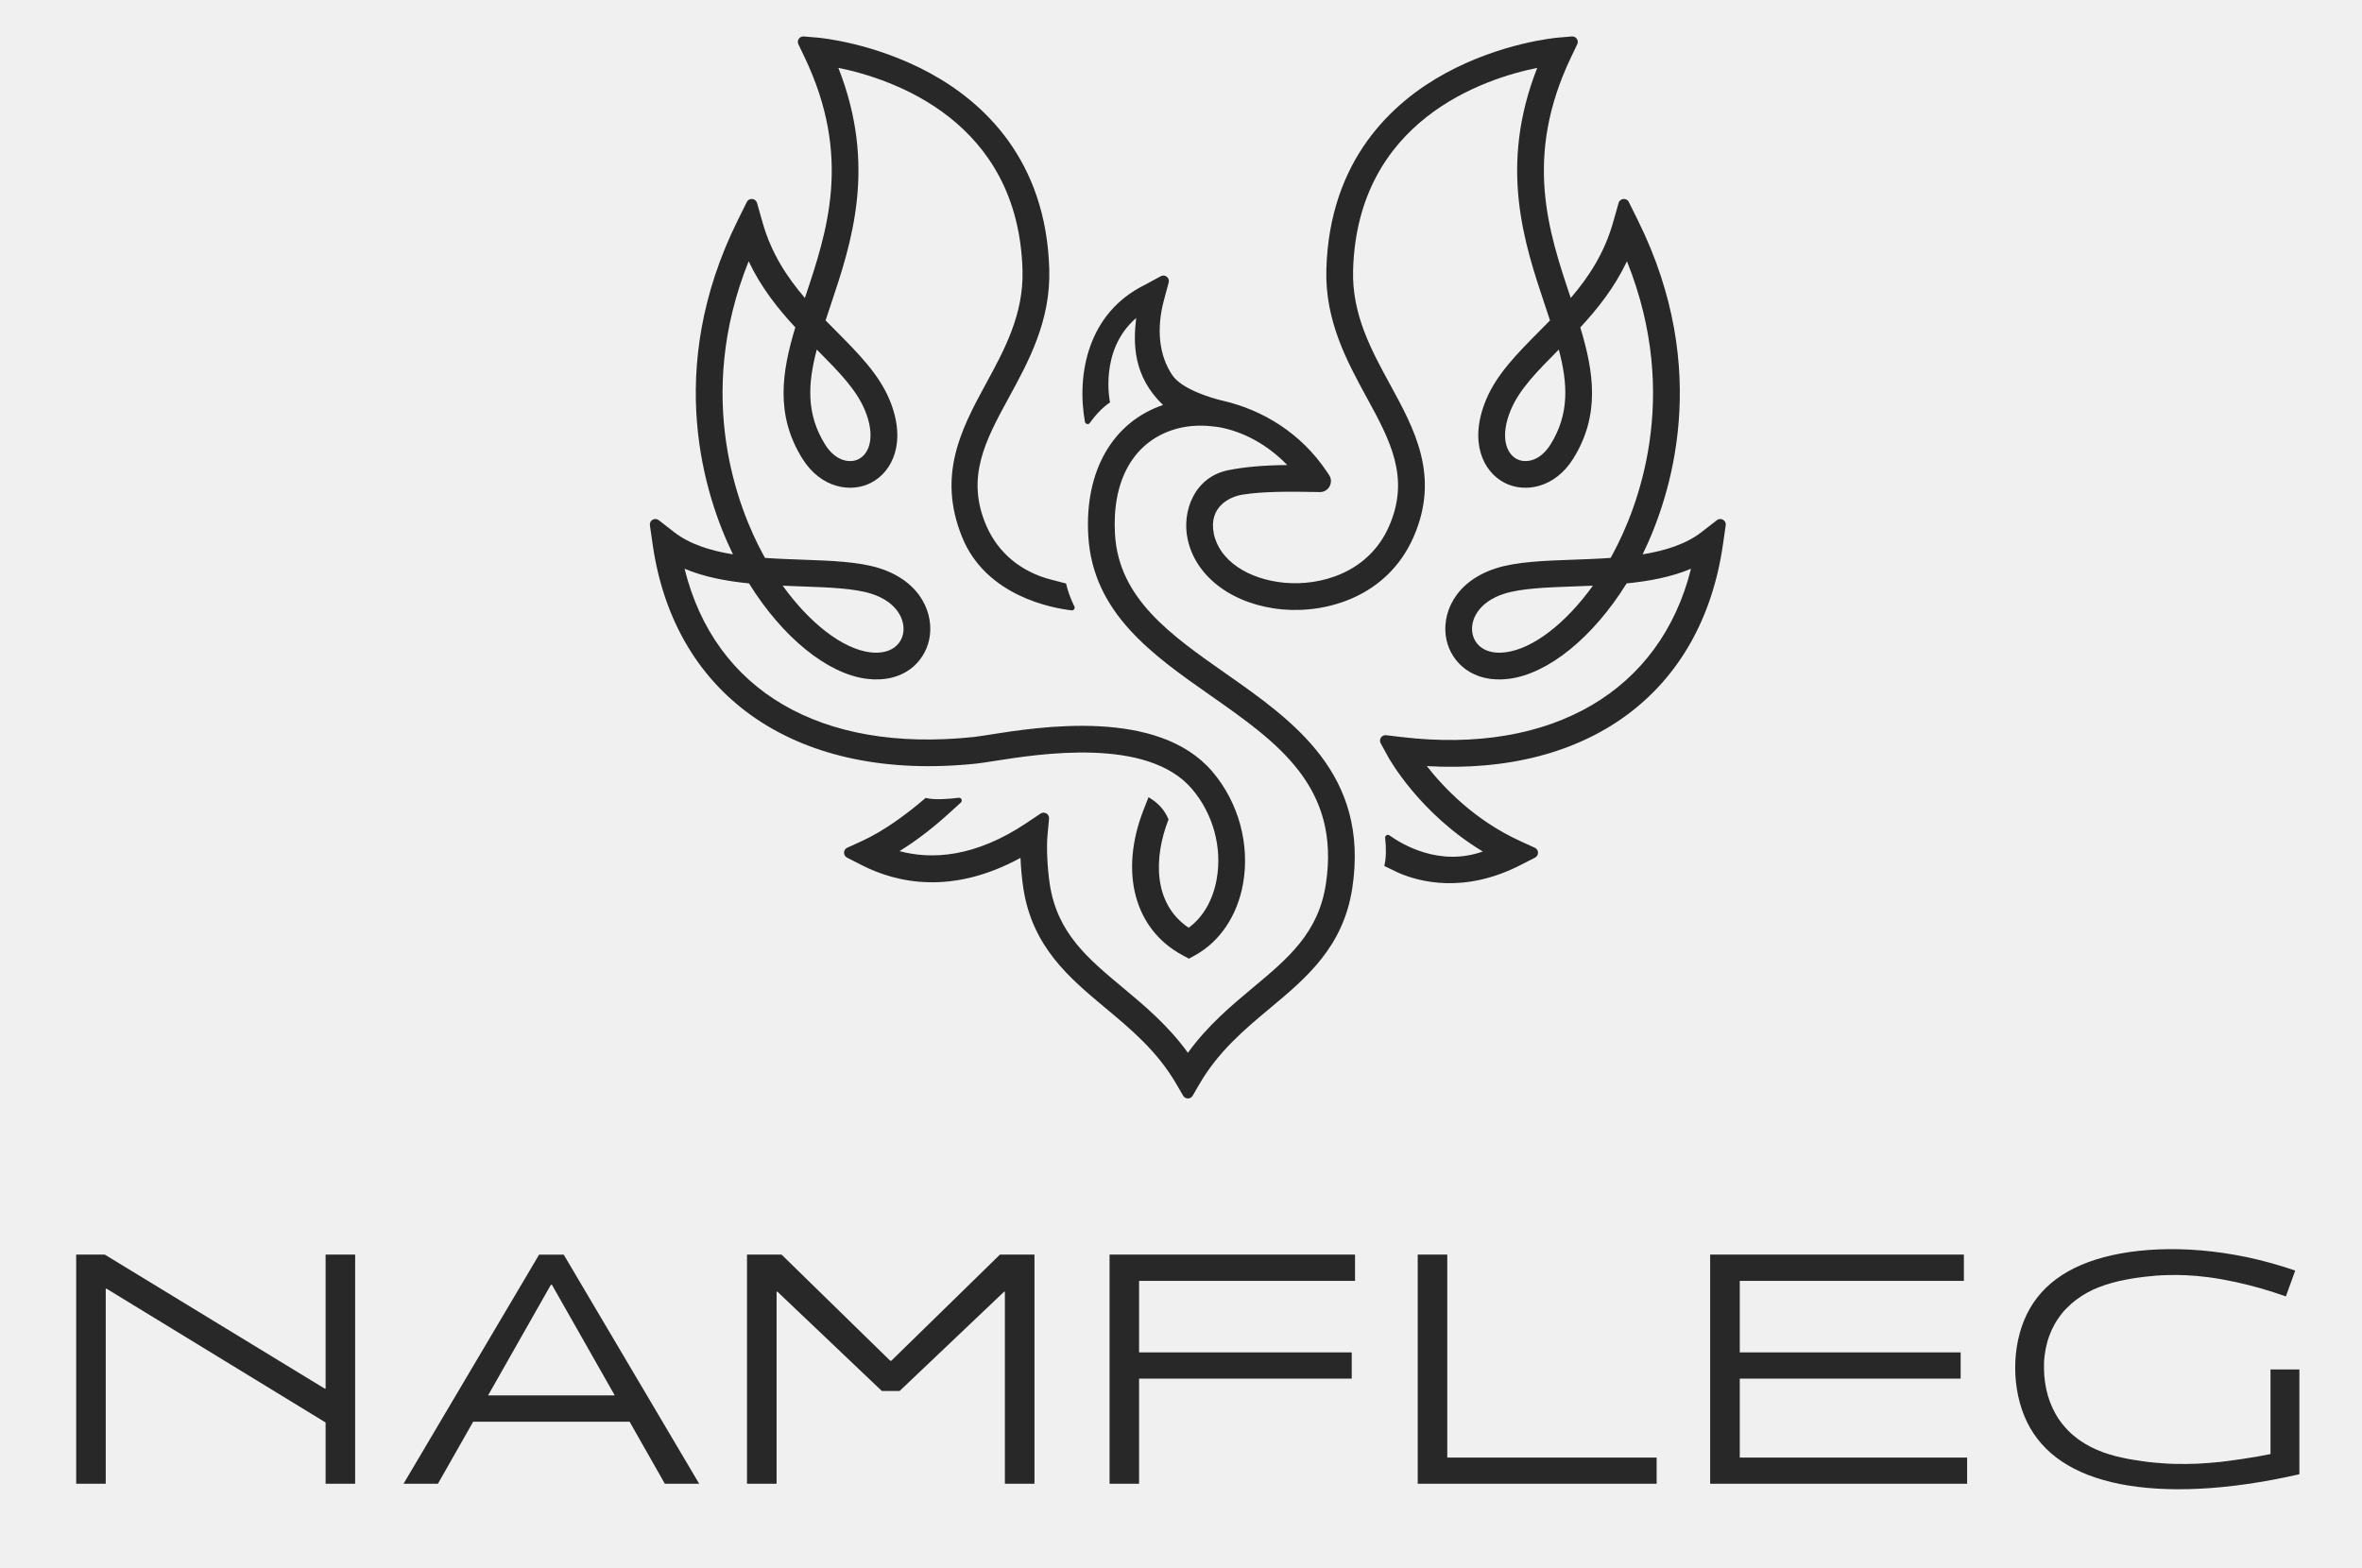
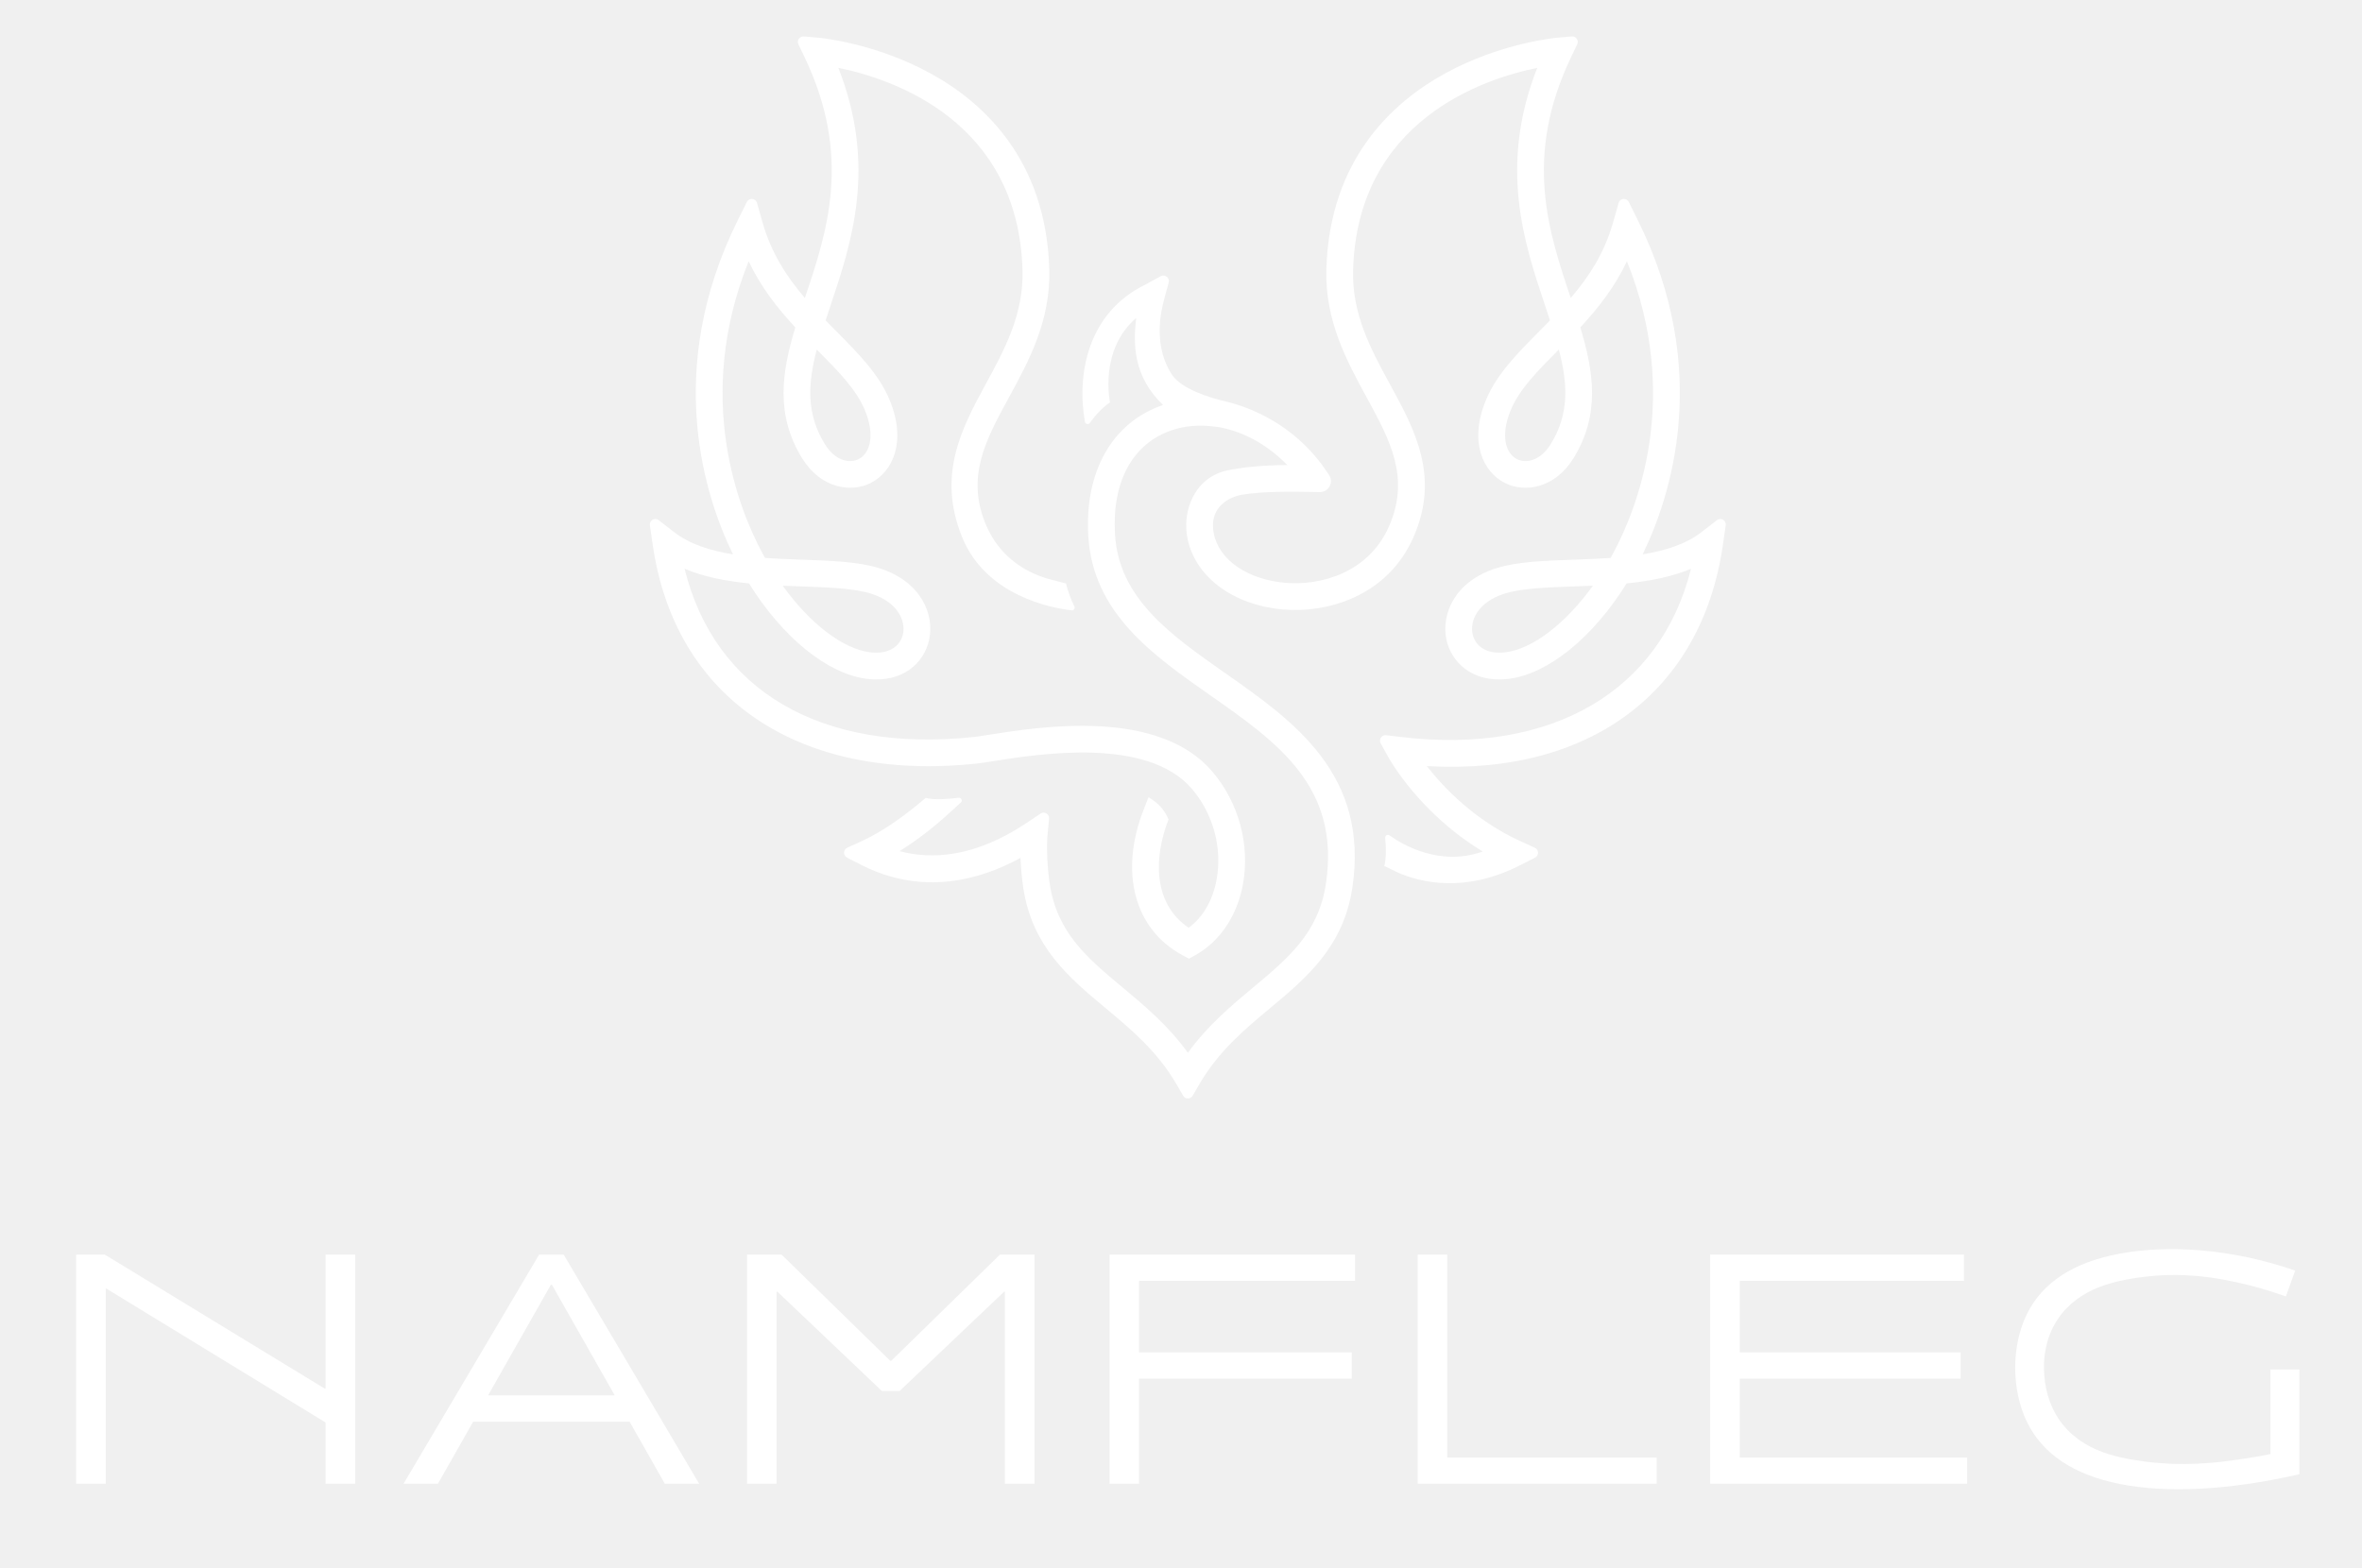
<svg xmlns="http://www.w3.org/2000/svg" version="1.1" id="Layer_1" x="0px" y="0px" width="327px" height="217px" viewBox="0 0 327 217" enable-background="new 0 0 327 217" xml:space="preserve">
  <g>
    <g>
-       <polygon fill="#282829" points="240.858,190.904 271.435,190.904 271.435,187.272 240.858,187.272 240.858,177.369     271.885,177.369 271.885,173.727 236.758,173.727 236.758,205.46 272.331,205.46 272.331,201.838 240.858,201.838     240.858,190.904   " />
-       <polygon fill="#282829" points="200.362,173.727 196.272,173.727 196.272,205.46 229.349,205.46 229.349,201.838 200.362,201.838     200.362,173.727   " />
-       <polygon fill="#282829" points="153.61,205.46 157.695,205.46 157.695,190.904 187.138,190.904 187.138,187.272 157.695,187.272     157.695,177.369 187.593,177.369 187.593,173.727 153.61,173.727 153.61,205.46   " />
-       <path fill="#282829" d="M67.569,193.229l8.691-15.313h0.154l8.695,15.313H67.569L67.569,193.229z M74.635,173.734L55.868,205.46    h4.76l4.879-8.589h21.659l4.875,8.589h4.754L78.04,173.734H74.635L74.635,173.734z" />
-       <polygon fill="#282829" points="45.077,192.29 44.96,192.29 14.501,173.727 10.547,173.727 10.547,205.46 14.639,205.46     14.639,178.453 14.754,178.453 45.077,196.979 45.077,205.46 49.168,205.46 49.168,173.727 45.077,173.727 45.077,192.29   " />
-       <polygon fill="#282829" points="123.393,188.428 123.242,188.428 108.199,173.727 103.417,173.727 103.417,205.465     107.512,205.465 107.512,178.866 107.627,178.866 122.085,192.615 124.545,192.615 139.012,178.866 139.118,178.866     139.118,205.465 143.215,205.465 143.215,173.727 138.437,173.727 123.393,188.428   " />
-       <path fill="#282829" d="M314.334,189.632v11.718c-1.293,0.263-2.588,0.493-3.896,0.679c-1.024,0.152-2.051,0.293-3.07,0.411    c-0.517,0.052-1.042,0.103-1.551,0.14c-1.069,0.088-2.139,0.141-3.203,0.141c-1.1,0.013-2.21-0.01-3.307-0.103    c-0.659-0.04-1.31-0.105-1.956-0.178c-0.293-0.033-0.592-0.075-0.877-0.123c-0.301-0.045-0.589-0.08-0.899-0.136    c-0.604-0.077-1.204-0.205-1.809-0.338c-0.599-0.13-1.192-0.275-1.78-0.461c-0.584-0.175-1.152-0.394-1.706-0.631    c-0.538-0.229-1.077-0.504-1.586-0.805c-0.501-0.3-0.967-0.618-1.417-0.996c-0.453-0.351-0.877-0.744-1.253-1.17    c-0.386-0.408-0.741-0.861-1.062-1.343c-0.306-0.479-0.584-0.984-0.827-1.516c-0.25-0.538-0.453-1.097-0.626-1.665    c-0.165-0.594-0.298-1.197-0.386-1.812c-0.09-0.629-0.143-1.25-0.147-1.886c-0.018-0.634,0.005-1.263,0.093-1.894    c0.077-0.606,0.195-1.225,0.36-1.823c0.163-0.587,0.381-1.152,0.621-1.701c0.263-0.546,0.549-1.077,0.899-1.565    c0.333-0.498,0.704-0.975,1.13-1.391c0.418-0.436,0.871-0.834,1.348-1.197c0.493-0.365,1.002-0.69,1.537-0.991    c0.269-0.148,0.541-0.291,0.819-0.419c0.291-0.127,0.581-0.248,0.864-0.357c0.579-0.229,1.178-0.424,1.778-0.584    c0.611-0.168,1.21-0.313,1.831-0.426c0.293-0.062,0.606-0.12,0.896-0.163c0.299-0.053,0.604-0.095,0.895-0.135    c0.301-0.048,0.589-0.085,0.89-0.115c1.034-0.126,2.078-0.206,3.133-0.23c0.837-0.022,1.688-0.022,2.527,0.018    c0.521,0.022,1.034,0.06,1.556,0.103c0.523,0.053,1.055,0.11,1.57,0.173c1.305,0.173,2.603,0.411,3.89,0.693    c1.12,0.243,2.234,0.529,3.345,0.84c1.18,0.346,2.352,0.711,3.504,1.127c0.428-1.195,0.861-2.382,1.29-3.577    c-8.965-3.104-17.669-3.554-24.179-2.367c-6.492,1.188-10.818,3.998-12.973,8.406c-2.161,4.419-2.139,10.447,0.008,14.898    c2.169,4.464,6.468,7.332,12.854,8.611c6.402,1.272,14.911,0.927,24.87-1.348v-14.513H314.334L314.334,189.632z" />
+       <polygon fill="#fff" points="240.858,190.904 271.435,190.904 271.435,187.272 240.858,187.272 240.858,177.369     271.885,177.369 271.885,173.727 236.758,173.727 236.758,205.46 272.331,205.46 272.331,201.838 240.858,201.838     240.858,190.904   " />
+       <polygon fill="#fff" points="200.362,173.727 196.272,173.727 196.272,205.46 229.349,205.46 229.349,201.838 200.362,201.838     200.362,173.727   " />
+       <polygon fill="#fff" points="153.61,205.46 157.695,205.46 157.695,190.904 187.138,190.904 187.138,187.272 157.695,187.272     157.695,177.369 187.593,177.369 187.593,173.727 153.61,173.727 153.61,205.46   " />
+       <path fill="#fff" d="M67.569,193.229l8.691-15.313h0.154l8.695,15.313H67.569L67.569,193.229z M74.635,173.734L55.868,205.46    h4.76l4.879-8.589h21.659l4.875,8.589h4.754L78.04,173.734H74.635L74.635,173.734z" />
+       <polygon fill="#fff" points="45.077,192.29 44.96,192.29 14.501,173.727 10.547,173.727 10.547,205.46 14.639,205.46     14.639,178.453 14.754,178.453 45.077,196.979 45.077,205.46 49.168,205.46 49.168,173.727 45.077,173.727 45.077,192.29   " />
+       <polygon fill="#fff" points="123.393,188.428 123.242,188.428 108.199,173.727 103.417,173.727 103.417,205.465     107.512,205.465 107.512,178.866 107.627,178.866 122.085,192.615 124.545,192.615 139.012,178.866 139.118,178.866     139.118,205.465 143.215,205.465 143.215,173.727 138.437,173.727 123.393,188.428   " />
+       <path fill="#fff" d="M314.334,189.632v11.718c-1.293,0.263-2.588,0.493-3.896,0.679c-1.024,0.152-2.051,0.293-3.07,0.411    c-0.517,0.052-1.042,0.103-1.551,0.14c-1.069,0.088-2.139,0.141-3.203,0.141c-1.1,0.013-2.21-0.01-3.307-0.103    c-0.659-0.04-1.31-0.105-1.956-0.178c-0.293-0.033-0.592-0.075-0.877-0.123c-0.301-0.045-0.589-0.08-0.899-0.136    c-0.604-0.077-1.204-0.205-1.809-0.338c-0.599-0.13-1.192-0.275-1.78-0.461c-0.584-0.175-1.152-0.394-1.706-0.631    c-0.538-0.229-1.077-0.504-1.586-0.805c-0.501-0.3-0.967-0.618-1.417-0.996c-0.453-0.351-0.877-0.744-1.253-1.17    c-0.386-0.408-0.741-0.861-1.062-1.343c-0.306-0.479-0.584-0.984-0.827-1.516c-0.25-0.538-0.453-1.097-0.626-1.665    c-0.165-0.594-0.298-1.197-0.386-1.812c-0.09-0.629-0.143-1.25-0.147-1.886c-0.018-0.634,0.005-1.263,0.093-1.894    c0.077-0.606,0.195-1.225,0.36-1.823c0.163-0.587,0.381-1.152,0.621-1.701c0.263-0.546,0.549-1.077,0.899-1.565    c0.333-0.498,0.704-0.975,1.13-1.391c0.418-0.436,0.871-0.834,1.348-1.197c0.493-0.365,1.002-0.69,1.537-0.991    c0.269-0.148,0.541-0.291,0.819-0.419c0.291-0.127,0.581-0.248,0.864-0.357c0.579-0.229,1.178-0.424,1.778-0.584    c0.611-0.168,1.21-0.313,1.831-0.426c0.293-0.062,0.606-0.12,0.896-0.163c0.299-0.053,0.604-0.095,0.895-0.135    c0.301-0.048,0.589-0.085,0.89-0.115c1.034-0.126,2.078-0.206,3.133-0.23c0.837-0.022,1.688-0.022,2.527,0.018    c0.521,0.022,1.034,0.06,1.556,0.103c0.523,0.053,1.055,0.11,1.57,0.173c1.305,0.173,2.603,0.411,3.89,0.693    c1.12,0.243,2.234,0.529,3.345,0.84c1.18,0.346,2.352,0.711,3.504,1.127c0.428-1.195,0.861-2.382,1.29-3.577    c-8.965-3.104-17.669-3.554-24.179-2.367c-6.492,1.188-10.818,3.998-12.973,8.406c-2.161,4.419-2.139,10.447,0.008,14.898    c2.169,4.464,6.468,7.332,12.854,8.611c6.402,1.272,14.911,0.927,24.87-1.348v-14.513H314.334L314.334,189.632z" />
    </g>
    <g>
-       <path fill="#282829" d="M135.194,105.735c0.567-0.059,1.386-0.188,2.401-0.348c6.362-1.005,21.253-3.359,27.415,3.85    c2.94,3.441,4.223,8.128,3.424,12.535c-0.524,2.906-1.888,5.243-3.874,6.696c-5.031-3.388-4.794-9.87-2.786-15    c-0.552-1.34-1.505-2.346-2.773-3.073l-0.674,1.723c-3.394,8.67-1.28,16.581,5.385,20.155l0.89,0.477l0.881-0.488    c3.402-1.885,5.806-5.469,6.597-9.832c0.991-5.487-0.599-11.318-4.254-15.599c-7.502-8.783-23.831-6.204-30.809-5.101    c-0.937,0.147-1.692,0.27-2.213,0.324c-21.179,2.248-35.854-6.411-40.03-23.299c2.72,1.147,5.795,1.718,8.919,2.031    c4.623,7.448,10.845,12.539,16.332,13.217c5.007,0.611,7.918-2.265,8.604-5.396c0.762-3.48-1.063-8.068-6.871-9.919    c-2.847-0.906-6.641-1.042-10.66-1.185c-1.692-0.061-3.447-0.123-5.19-0.248c-0.118-0.21-0.233-0.423-0.35-0.638    c-3.242-6.021-9.527-21.47-1.914-40.44c1.726,3.648,4.064,6.574,6.461,9.16c-1.869,6.167-2.795,12.121,0.978,18.172    c2.552,4.093,6.711,4.782,9.497,3.35c3.007-1.547,4.972-5.695,2.58-11.476c-1.475-3.562-4.333-6.441-7.361-9.49    c-0.499-0.505-1.003-1.012-1.505-1.525c0.223-0.676,0.453-1.366,0.69-2.07c2.896-8.642,6.448-19.251,1.081-32.902    c7.391,1.504,24.915,7.255,25.494,28.026c0.172,6.115-2.513,11.042-5.112,15.805c-3.411,6.252-6.696,12.615-3.261,21.123    c3.327,8.24,12.562,9.869,15.172,10.168c0.295,0.034,0.515-0.274,0.383-0.541c-0.517-1.051-0.907-2.109-1.153-3.177l-2.155-0.559    c-4.101-1.078-7.244-3.697-8.852-7.374c-2.951-6.745-0.138-11.899,3.116-17.867c2.703-4.954,5.765-10.566,5.567-17.683    c-0.427-15.237-9.179-23.177-16.448-27.154c-7.752-4.243-15.317-4.928-15.635-4.954l-1.901-0.162    c-0.586-0.049-1.004,0.556-0.749,1.086l0.824,1.72c6.666,13.9,3.137,24.263,0.075,33.408c0,0-0.001,0-0.002,0    c-2.474-2.89-4.64-6.172-5.854-10.442l-0.771-2.716c-0.19-0.668-1.105-0.752-1.413-0.13l-1.255,2.531    c-10.312,20.792-4.527,38.327-0.659,46.26c-3.126-0.508-5.996-1.406-8.15-3.078l-2.133-1.658c-0.54-0.419-1.316,0.032-1.219,0.709    l0.385,2.675C93.425,96.721,110.593,108.34,135.194,105.735z M110.966,81.204c3.757,0.134,7.304,0.26,9.667,1.014    c3.599,1.146,4.792,3.705,4.377,5.598c-0.318,1.445-1.692,2.848-4.534,2.514c-3.818-0.472-8.363-4.01-12.121-9.227    C109.236,81.142,110.108,81.173,110.966,81.204z M113.075,48.405c0.033,0.032,0.063,0.065,0.095,0.096    c2.883,2.904,5.371,5.412,6.566,8.298c1.492,3.605,0.647,5.997-0.85,6.767c-1.238,0.638-3.231,0.281-4.66-2.016    C111.596,57.331,111.828,53.144,113.075,48.405z" />
-       <path fill="#282829" d="M235.559,73.686c-2.154,1.672-5.024,2.57-8.15,3.078c3.869-7.933,9.653-25.467-0.659-46.26l-1.255-2.531    c-0.308-0.623-1.223-0.539-1.412,0.13l-0.771,2.716c-1.213,4.27-3.38,7.553-5.854,10.443l0,0    c-3.063-9.146-6.592-19.508,0.073-33.409l0.824-1.72c0.255-0.53-0.163-1.136-0.749-1.086l-1.901,0.162    c-0.318,0.026-7.883,0.711-15.634,4.954c-7.269,3.978-16.021,11.917-16.448,27.154c-0.197,7.116,2.864,12.729,5.565,17.683    c3.255,5.968,6.068,11.122,3.117,17.867c-2.836,6.489-9.538,8.278-14.435,7.832c-5.106-0.462-9.111-3.12-9.838-6.847    c-0.716-3.678,2.208-5.068,3.967-5.356c2.75-0.45,6.506-0.439,10.07-0.368l0.638,0.012c1.229,0.024,1.978-1.348,1.29-2.369    l-0.356-0.528c-3.58-5.323-8.9-8.485-14.269-9.732c-1.928-0.448-5.784-1.661-7.074-3.562c-1.825-2.688-2.237-6.375-1.162-10.378    l0.659-2.454c0.173-0.646-0.511-1.184-1.099-0.865l-2.23,1.211c-7.837,3.855-9.444,12.333-8.266,18.947    c0.059,0.334,0.491,0.425,0.687,0.148c0.832-1.171,1.838-2.211,2.786-2.835c-0.014-0.071-1.546-7.232,3.621-11.69    c-0.418,3.564-0.438,8.045,3.716,12.048c-7.002,2.397-10.87,9.162-10.346,18.117c0.627,10.689,8.898,16.485,16.895,22.09    c9.283,6.505,18.054,12.649,15.997,26.133c-1.034,6.773-5.222,10.27-10.072,14.32c-2.979,2.486-6.289,5.249-9.028,9.044    c-2.74-3.798-6.056-6.561-9.042-9.05c-4.857-4.047-9.048-7.543-10.083-14.313c-0.337-2.228-0.47-5.075-0.312-6.771l0.214-2.287    c0.059-0.639-0.648-1.059-1.181-0.702l-1.909,1.28c-7.193,4.825-13.188,5.101-17.616,3.918c2.359-1.455,4.739-3.286,7.113-5.471    l1.383-1.261c0.273-0.25,0.066-0.704-0.302-0.658c-1.312,0.165-3.37,0.34-4.569,0.017c-2.892,2.497-6.028,4.694-8.807,5.965    l-2.05,0.937c-0.577,0.265-0.596,1.078-0.03,1.369l2.006,1.025c4.893,2.506,12.521,4.185,22.008-0.988    c0.059,1.397,0.192,2.876,0.391,4.186c1.243,8.158,6.393,12.45,11.37,16.602c3.524,2.938,7.17,5.974,9.814,10.524l0.944,1.623    c0.292,0.506,1.022,0.506,1.315,0l0.943-1.623c2.644-4.549,6.281-7.587,9.798-10.522c4.974-4.151,10.116-8.444,11.359-16.604    c2.403-15.755-8.187-23.178-17.529-29.725c-7.611-5.334-14.802-10.373-15.322-19.274c-0.431-7.324,2.448-12.579,7.894-14.417    c1.781-0.599,3.661-0.741,5.542-0.532l0.837,0.097c3.427,0.586,6.814,2.415,9.576,5.265c-3.388,0.025-6.062,0.293-8.18,0.719    c-4.68,0.942-6.454,5.695-5.604,9.587c1.155,5.294,6.388,9.077,13.111,9.687c6.097,0.559,14.535-1.741,18.161-10.038    c3.677-8.407,0.15-14.871-3.262-21.123c-2.599-4.764-5.283-9.69-5.113-15.805c0.579-20.771,18.104-26.522,25.494-28.026    c-5.367,13.652-1.813,24.26,1.082,32.904c0.235,0.703,0.464,1.392,0.687,2.069c-0.498,0.512-1.002,1.019-1.503,1.524    c-3.025,3.049-5.886,5.929-7.361,9.492c-2.392,5.779-0.427,9.928,2.58,11.475c2.785,1.432,6.945,0.744,9.498-3.35    c3.771-6.051,2.845-12.004,0.979-18.17c2.395-2.588,4.733-5.513,6.459-9.162c7.612,18.97,1.328,34.419-1.913,40.44    c-0.118,0.215-0.233,0.427-0.351,0.638c-1.743,0.125-3.497,0.187-5.19,0.248c-4.018,0.143-7.812,0.278-10.659,1.185    c-5.808,1.851-7.632,6.439-6.871,9.919c0.686,3.128,3.631,6.006,8.604,5.396c5.488-0.678,11.71-5.769,16.334-13.217    c3.123-0.313,6.191-0.882,8.914-2.029c-4.226,16.922-19.231,25.788-40.1,23.3l-2.106-0.251c-0.615-0.072-1.055,0.58-0.756,1.122    l1.021,1.858c0.194,0.356,4.39,7.86,13.115,13.125c-5.954,2.121-11.135-0.957-12.924-2.235c-0.267-0.191-0.63,0.028-0.594,0.355    c0.162,1.475,0.144,2.787-0.116,3.885l1.921,0.927c2.996,1.308,9.185,2.915,16.94-1.059l2.004-1.025    c0.566-0.291,0.549-1.104-0.029-1.369l-2.05-0.937c-6.273-2.869-10.557-7.373-12.897-10.368    c22.496,1.298,38.049-10.22,40.991-30.672l0.384-2.675c0.098-0.677-0.679-1.128-1.218-0.709L235.559,73.686z M214.656,61.55    c-1.431,2.293-3.422,2.656-4.661,2.016c-1.498-0.77-2.343-3.161-0.85-6.765c1.192-2.888,3.682-5.396,6.565-8.3    c0.032-0.031,0.062-0.064,0.095-0.095C217.053,53.144,217.286,57.332,214.656,61.55z M208.404,90.329    c-2.841,0.345-4.215-1.068-4.533-2.514c-0.416-1.893,0.777-4.451,4.378-5.598c2.362-0.753,5.911-0.88,9.666-1.014    c0.858-0.03,1.73-0.062,2.609-0.101C216.768,86.319,212.224,89.857,208.404,90.329z" />
+       <path fill="#fff" d="M135.194,105.735c0.567-0.059,1.386-0.188,2.401-0.348c6.362-1.005,21.253-3.359,27.415,3.85    c2.94,3.441,4.223,8.128,3.424,12.535c-0.524,2.906-1.888,5.243-3.874,6.696c-5.031-3.388-4.794-9.87-2.786-15    c-0.552-1.34-1.505-2.346-2.773-3.073l-0.674,1.723c-3.394,8.67-1.28,16.581,5.385,20.155l0.89,0.477l0.881-0.488    c3.402-1.885,5.806-5.469,6.597-9.832c0.991-5.487-0.599-11.318-4.254-15.599c-7.502-8.783-23.831-6.204-30.809-5.101    c-0.937,0.147-1.692,0.27-2.213,0.324c-21.179,2.248-35.854-6.411-40.03-23.299c2.72,1.147,5.795,1.718,8.919,2.031    c4.623,7.448,10.845,12.539,16.332,13.217c5.007,0.611,7.918-2.265,8.604-5.396c0.762-3.48-1.063-8.068-6.871-9.919    c-2.847-0.906-6.641-1.042-10.66-1.185c-1.692-0.061-3.447-0.123-5.19-0.248c-0.118-0.21-0.233-0.423-0.35-0.638    c-3.242-6.021-9.527-21.47-1.914-40.44c1.726,3.648,4.064,6.574,6.461,9.16c-1.869,6.167-2.795,12.121,0.978,18.172    c2.552,4.093,6.711,4.782,9.497,3.35c3.007-1.547,4.972-5.695,2.58-11.476c-1.475-3.562-4.333-6.441-7.361-9.49    c-0.499-0.505-1.003-1.012-1.505-1.525c0.223-0.676,0.453-1.366,0.69-2.07c2.896-8.642,6.448-19.251,1.081-32.902    c7.391,1.504,24.915,7.255,25.494,28.026c0.172,6.115-2.513,11.042-5.112,15.805c-3.411,6.252-6.696,12.615-3.261,21.123    c3.327,8.24,12.562,9.869,15.172,10.168c0.295,0.034,0.515-0.274,0.383-0.541c-0.517-1.051-0.907-2.109-1.153-3.177l-2.155-0.559    c-4.101-1.078-7.244-3.697-8.852-7.374c-2.951-6.745-0.138-11.899,3.116-17.867c2.703-4.954,5.765-10.566,5.567-17.683    c-0.427-15.237-9.179-23.177-16.448-27.154c-7.752-4.243-15.317-4.928-15.635-4.954l-1.901-0.162    c-0.586-0.049-1.004,0.556-0.749,1.086l0.824,1.72c6.666,13.9,3.137,24.263,0.075,33.408c0,0-0.001,0-0.002,0    c-2.474-2.89-4.64-6.172-5.854-10.442l-0.771-2.716c-0.19-0.668-1.105-0.752-1.413-0.13l-1.255,2.531    c-10.312,20.792-4.527,38.327-0.659,46.26c-3.126-0.508-5.996-1.406-8.15-3.078l-2.133-1.658c-0.54-0.419-1.316,0.032-1.219,0.709    l0.385,2.675C93.425,96.721,110.593,108.34,135.194,105.735z M110.966,81.204c3.757,0.134,7.304,0.26,9.667,1.014    c3.599,1.146,4.792,3.705,4.377,5.598c-0.318,1.445-1.692,2.848-4.534,2.514c-3.818-0.472-8.363-4.01-12.121-9.227    C109.236,81.142,110.108,81.173,110.966,81.204z M113.075,48.405c0.033,0.032,0.063,0.065,0.095,0.096    c2.883,2.904,5.371,5.412,6.566,8.298c1.492,3.605,0.647,5.997-0.85,6.767c-1.238,0.638-3.231,0.281-4.66-2.016    C111.596,57.331,111.828,53.144,113.075,48.405z" />
+       <path fill="#fff" d="M235.559,73.686c-2.154,1.672-5.024,2.57-8.15,3.078c3.869-7.933,9.653-25.467-0.659-46.26l-1.255-2.531    c-0.308-0.623-1.223-0.539-1.412,0.13l-0.771,2.716c-1.213,4.27-3.38,7.553-5.854,10.443l0,0    c-3.063-9.146-6.592-19.508,0.073-33.409l0.824-1.72c0.255-0.53-0.163-1.136-0.749-1.086l-1.901,0.162    c-0.318,0.026-7.883,0.711-15.634,4.954c-7.269,3.978-16.021,11.917-16.448,27.154c-0.197,7.116,2.864,12.729,5.565,17.683    c3.255,5.968,6.068,11.122,3.117,17.867c-2.836,6.489-9.538,8.278-14.435,7.832c-5.106-0.462-9.111-3.12-9.838-6.847    c-0.716-3.678,2.208-5.068,3.967-5.356c2.75-0.45,6.506-0.439,10.07-0.368l0.638,0.012c1.229,0.024,1.978-1.348,1.29-2.369    l-0.356-0.528c-3.58-5.323-8.9-8.485-14.269-9.732c-1.928-0.448-5.784-1.661-7.074-3.562c-1.825-2.688-2.237-6.375-1.162-10.378    l0.659-2.454c0.173-0.646-0.511-1.184-1.099-0.865l-2.23,1.211c-7.837,3.855-9.444,12.333-8.266,18.947    c0.059,0.334,0.491,0.425,0.687,0.148c0.832-1.171,1.838-2.211,2.786-2.835c-0.014-0.071-1.546-7.232,3.621-11.69    c-0.418,3.564-0.438,8.045,3.716,12.048c-7.002,2.397-10.87,9.162-10.346,18.117c0.627,10.689,8.898,16.485,16.895,22.09    c9.283,6.505,18.054,12.649,15.997,26.133c-1.034,6.773-5.222,10.27-10.072,14.32c-2.979,2.486-6.289,5.249-9.028,9.044    c-2.74-3.798-6.056-6.561-9.042-9.05c-4.857-4.047-9.048-7.543-10.083-14.313c-0.337-2.228-0.47-5.075-0.312-6.771l0.214-2.287    c0.059-0.639-0.648-1.059-1.181-0.702l-1.909,1.28c-7.193,4.825-13.188,5.101-17.616,3.918c2.359-1.455,4.739-3.286,7.113-5.471    l1.383-1.261c0.273-0.25,0.066-0.704-0.302-0.658c-1.312,0.165-3.37,0.34-4.569,0.017c-2.892,2.497-6.028,4.694-8.807,5.965    l-2.05,0.937c-0.577,0.265-0.596,1.078-0.03,1.369l2.006,1.025c4.893,2.506,12.521,4.185,22.008-0.988    c0.059,1.397,0.192,2.876,0.391,4.186c1.243,8.158,6.393,12.45,11.37,16.602c3.524,2.938,7.17,5.974,9.814,10.524l0.944,1.623    c0.292,0.506,1.022,0.506,1.315,0l0.943-1.623c2.644-4.549,6.281-7.587,9.798-10.522c4.974-4.151,10.116-8.444,11.359-16.604    c2.403-15.755-8.187-23.178-17.529-29.725c-7.611-5.334-14.802-10.373-15.322-19.274c-0.431-7.324,2.448-12.579,7.894-14.417    c1.781-0.599,3.661-0.741,5.542-0.532l0.837,0.097c3.427,0.586,6.814,2.415,9.576,5.265c-3.388,0.025-6.062,0.293-8.18,0.719    c-4.68,0.942-6.454,5.695-5.604,9.587c1.155,5.294,6.388,9.077,13.111,9.687c6.097,0.559,14.535-1.741,18.161-10.038    c3.677-8.407,0.15-14.871-3.262-21.123c-2.599-4.764-5.283-9.69-5.113-15.805c0.579-20.771,18.104-26.522,25.494-28.026    c-5.367,13.652-1.813,24.26,1.082,32.904c0.235,0.703,0.464,1.392,0.687,2.069c-0.498,0.512-1.002,1.019-1.503,1.524    c-3.025,3.049-5.886,5.929-7.361,9.492c-2.392,5.779-0.427,9.928,2.58,11.475c2.785,1.432,6.945,0.744,9.498-3.35    c3.771-6.051,2.845-12.004,0.979-18.17c2.395-2.588,4.733-5.513,6.459-9.162c7.612,18.97,1.328,34.419-1.913,40.44    c-0.118,0.215-0.233,0.427-0.351,0.638c-1.743,0.125-3.497,0.187-5.19,0.248c-4.018,0.143-7.812,0.278-10.659,1.185    c-5.808,1.851-7.632,6.439-6.871,9.919c0.686,3.128,3.631,6.006,8.604,5.396c5.488-0.678,11.71-5.769,16.334-13.217    c3.123-0.313,6.191-0.882,8.914-2.029c-4.226,16.922-19.231,25.788-40.1,23.3l-2.106-0.251c-0.615-0.072-1.055,0.58-0.756,1.122    l1.021,1.858c0.194,0.356,4.39,7.86,13.115,13.125c-5.954,2.121-11.135-0.957-12.924-2.235c-0.267-0.191-0.63,0.028-0.594,0.355    c0.162,1.475,0.144,2.787-0.116,3.885l1.921,0.927c2.996,1.308,9.185,2.915,16.94-1.059l2.004-1.025    c0.566-0.291,0.549-1.104-0.029-1.369l-2.05-0.937c-6.273-2.869-10.557-7.373-12.897-10.368    c22.496,1.298,38.049-10.22,40.991-30.672l0.384-2.675c0.098-0.677-0.679-1.128-1.218-0.709L235.559,73.686z M214.656,61.55    c-1.431,2.293-3.422,2.656-4.661,2.016c-1.498-0.77-2.343-3.161-0.85-6.765c1.192-2.888,3.682-5.396,6.565-8.3    c0.032-0.031,0.062-0.064,0.095-0.095C217.053,53.144,217.286,57.332,214.656,61.55z M208.404,90.329    c-2.841,0.345-4.215-1.068-4.533-2.514c-0.416-1.893,0.777-4.451,4.378-5.598c2.362-0.753,5.911-0.88,9.666-1.014    c0.858-0.03,1.73-0.062,2.609-0.101C216.768,86.319,212.224,89.857,208.404,90.329z" />
    </g>
  </g>
</svg>
